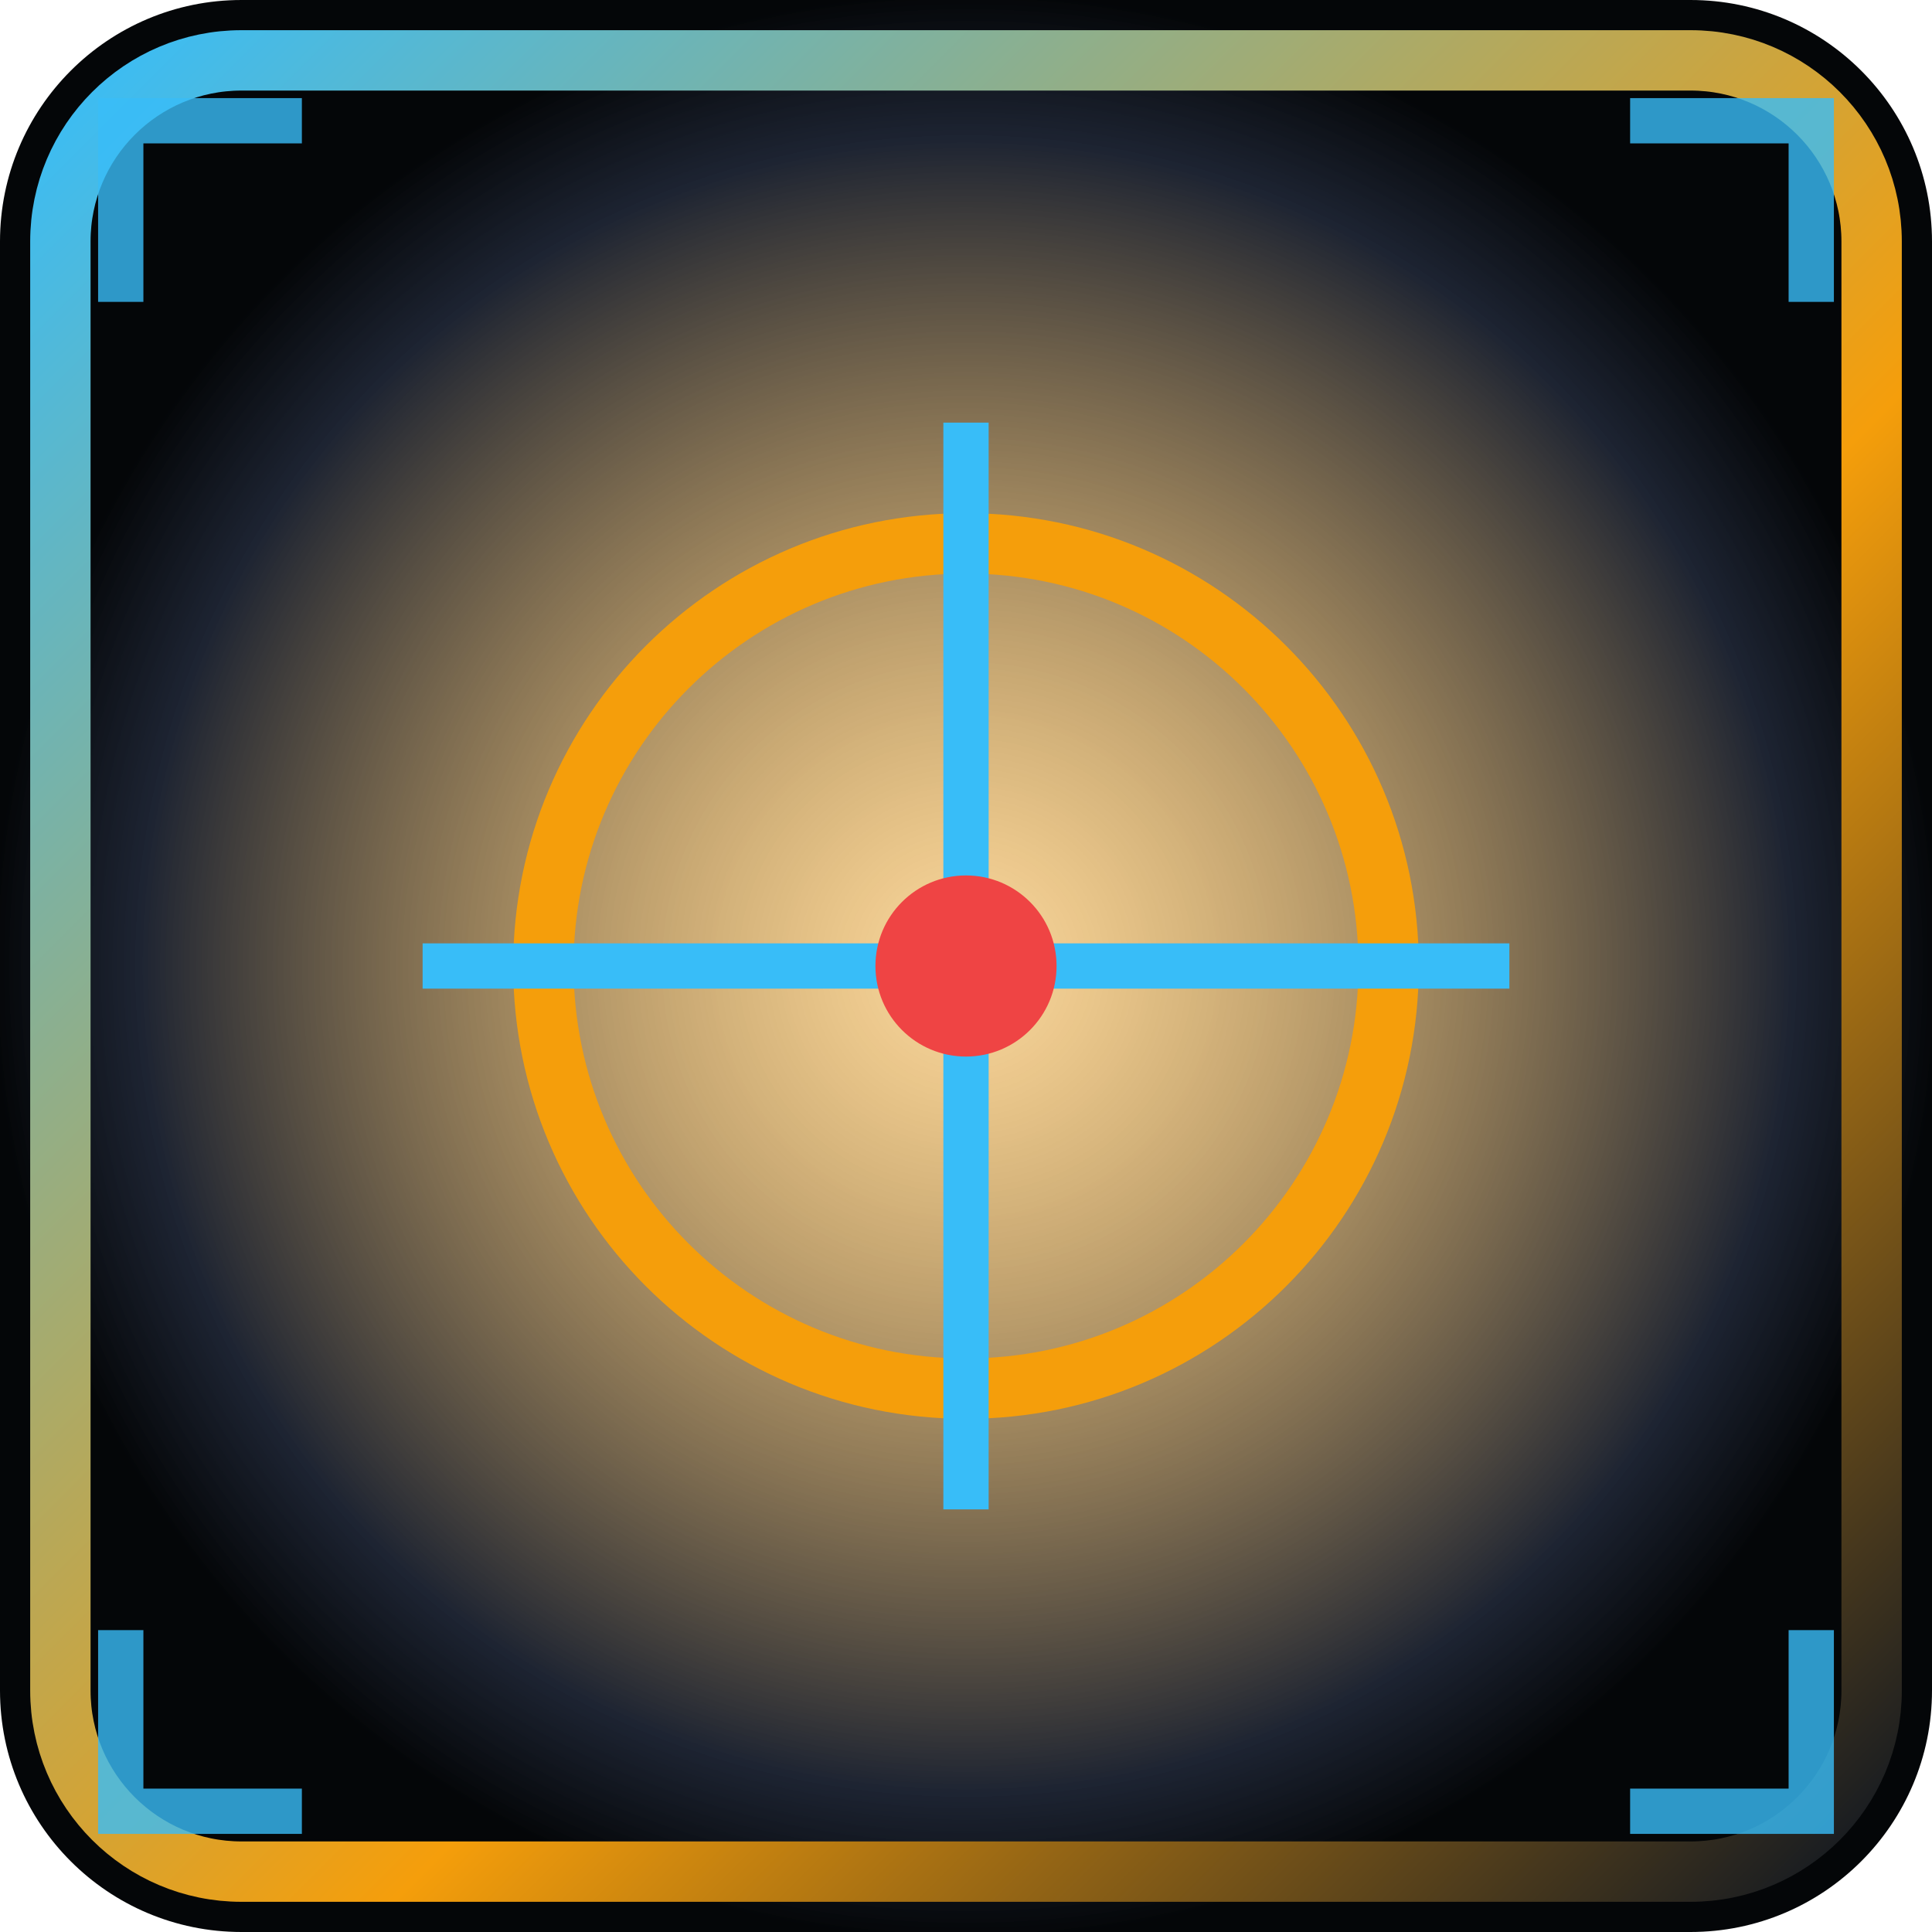
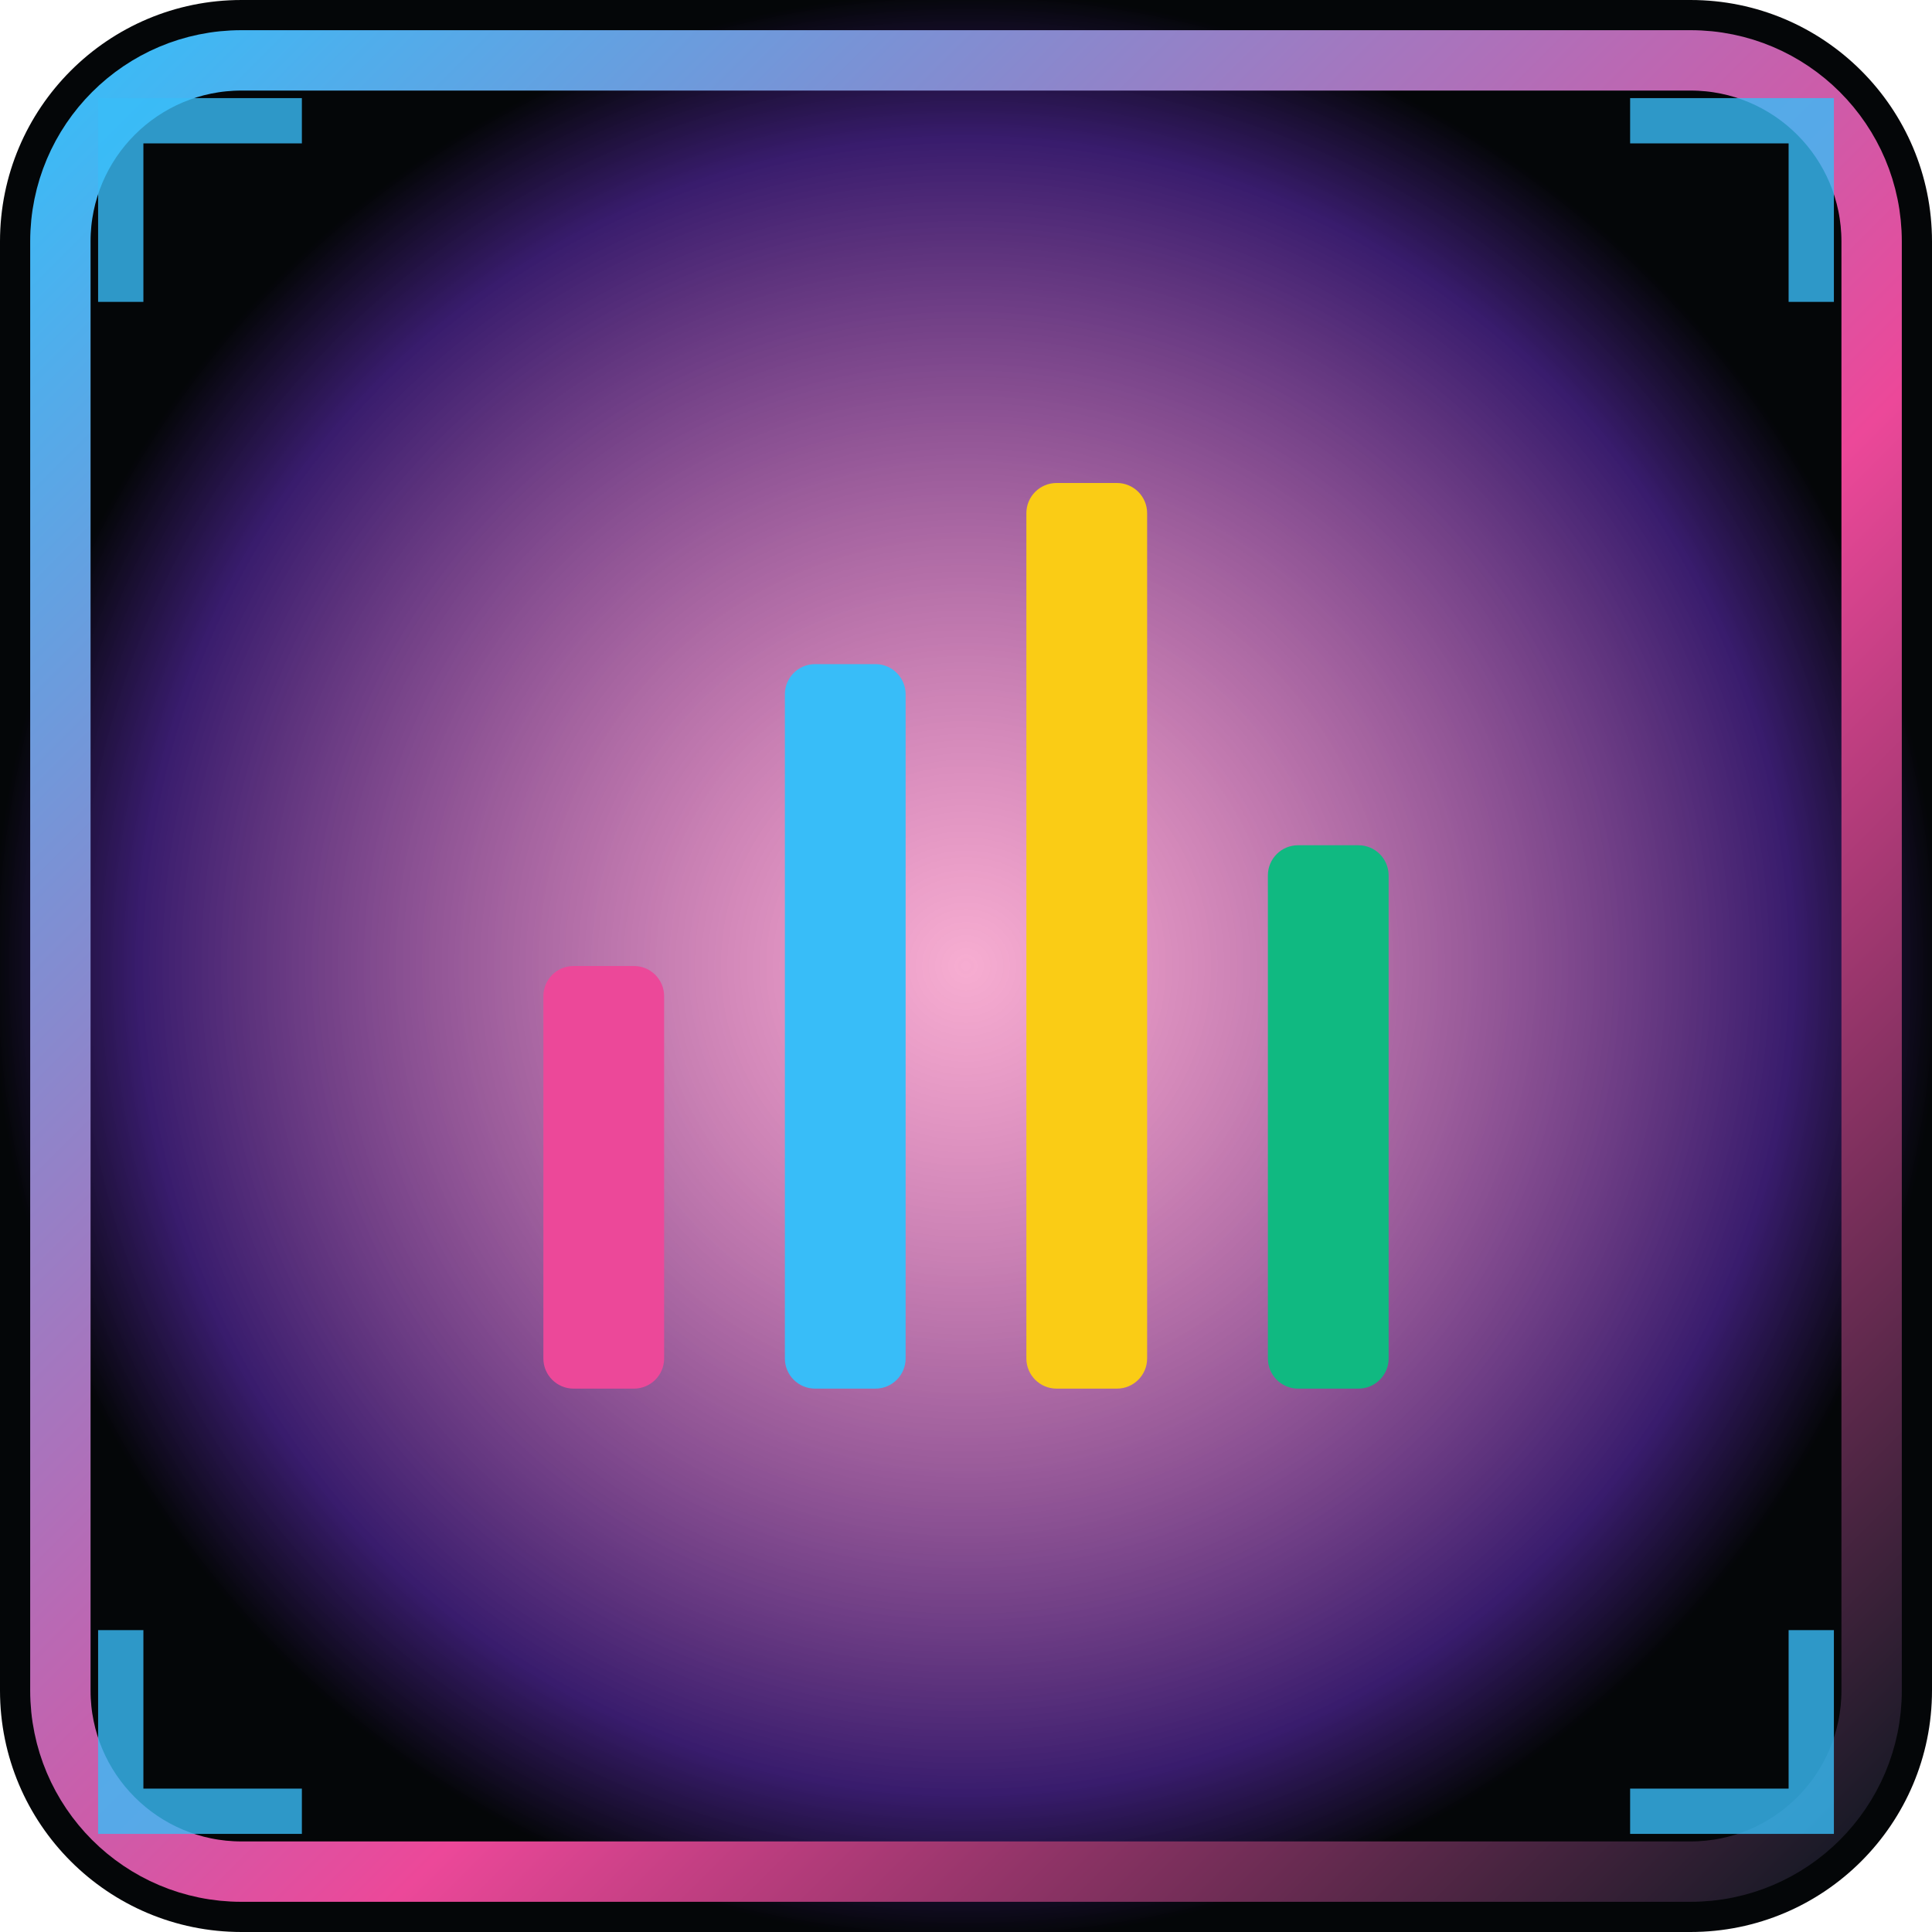
<svg xmlns="http://www.w3.org/2000/svg" viewBox="0 0 64 64" width="64" height="64">
  <defs>
-     <radialGradient id="bg_glow_f59e0b" cx="50%" cy="50%" r="50%">
-       <stop offset="0%" stop-color="#f59e0b" stop-opacity="0.4" />
-       <stop offset="85%" stop-color="#111827" stop-opacity="0.95" />
+     <radialGradient id="bg_glow_ec4899" cx="50%" cy="50%" r="50%">
+       <stop offset="0%" stop-color="#ec4899" stop-opacity="0.45" />
+       <stop offset="85%" stop-color="#2e1065" stop-opacity="0.95" />
      <stop offset="100%" stop-color="#040608" stop-opacity="1.0" />
    </radialGradient>
-     <linearGradient id="border_grad_f59e0b" x1="0%" y1="0%" x2="100%" y2="100%">
+     <linearGradient id="border_grad_ec4899" x1="0%" y1="0%" x2="100%" y2="100%">
      <stop offset="0%" stop-color="#38bdf8" />
-       <stop offset="60%" stop-color="#f59e0b" />
+       <stop offset="60%" stop-color="#ec4899" />
      <stop offset="100%" stop-color="#111822" />
    </linearGradient>
  </defs>
-   <rect width="64" height="64" rx="8" fill="url(#bg_glow_f59e0b)" />
-   <rect x="2" y="2" width="60" height="60" rx="6" fill="none" stroke="url(#border_grad_f59e0b)" stroke-width="2" />
+   <rect width="64" height="64" rx="8" fill="url(#bg_glow_ec4899)" />
+   <rect x="2" y="2" width="60" height="60" rx="6" fill="none" stroke="url(#border_grad_ec4899)" stroke-width="2" />
  <path d="M 4,10 L 4,4 L 10,4" stroke="#38bdf8" stroke-width="1.5" fill="none" opacity="0.8" />
  <path d="M 60,10 L 60,4 L 54,4" stroke="#38bdf8" stroke-width="1.5" fill="none" opacity="0.8" />
  <path d="M 4,54 L 4,60 L 10,60" stroke="#38bdf8" stroke-width="1.5" fill="none" opacity="0.8" />
  <path d="M 60,54 L 60,60 L 54,60" stroke="#38bdf8" stroke-width="1.5" fill="none" opacity="0.8" />
  <g transform="translate(32,32)">
-     <circle cx="0" cy="0" r="14" fill="none" stroke="#f59e0b" stroke-width="2" />
-     <line x1="0" y1="-18" x2="0" y2="18" stroke="#38bdf8" stroke-width="1.5" />
-     <line x1="-18" y1="0" x2="18" y2="0" stroke="#38bdf8" stroke-width="1.5" />
-     <circle cx="0" cy="0" r="3" fill="#ef4444" />
+     <rect x="-14" y="0" width="4" height="14" rx="1" fill="#ec4899" />
+     <rect x="-6" y="-10" width="4" height="24" rx="1" fill="#38bdf8" />
+     <rect x="2" y="-16" width="4" height="30" rx="1" fill="#facc15" />
+     <rect x="10" y="-4" width="4" height="18" rx="1" fill="#10b981" />
  </g>
</svg>
